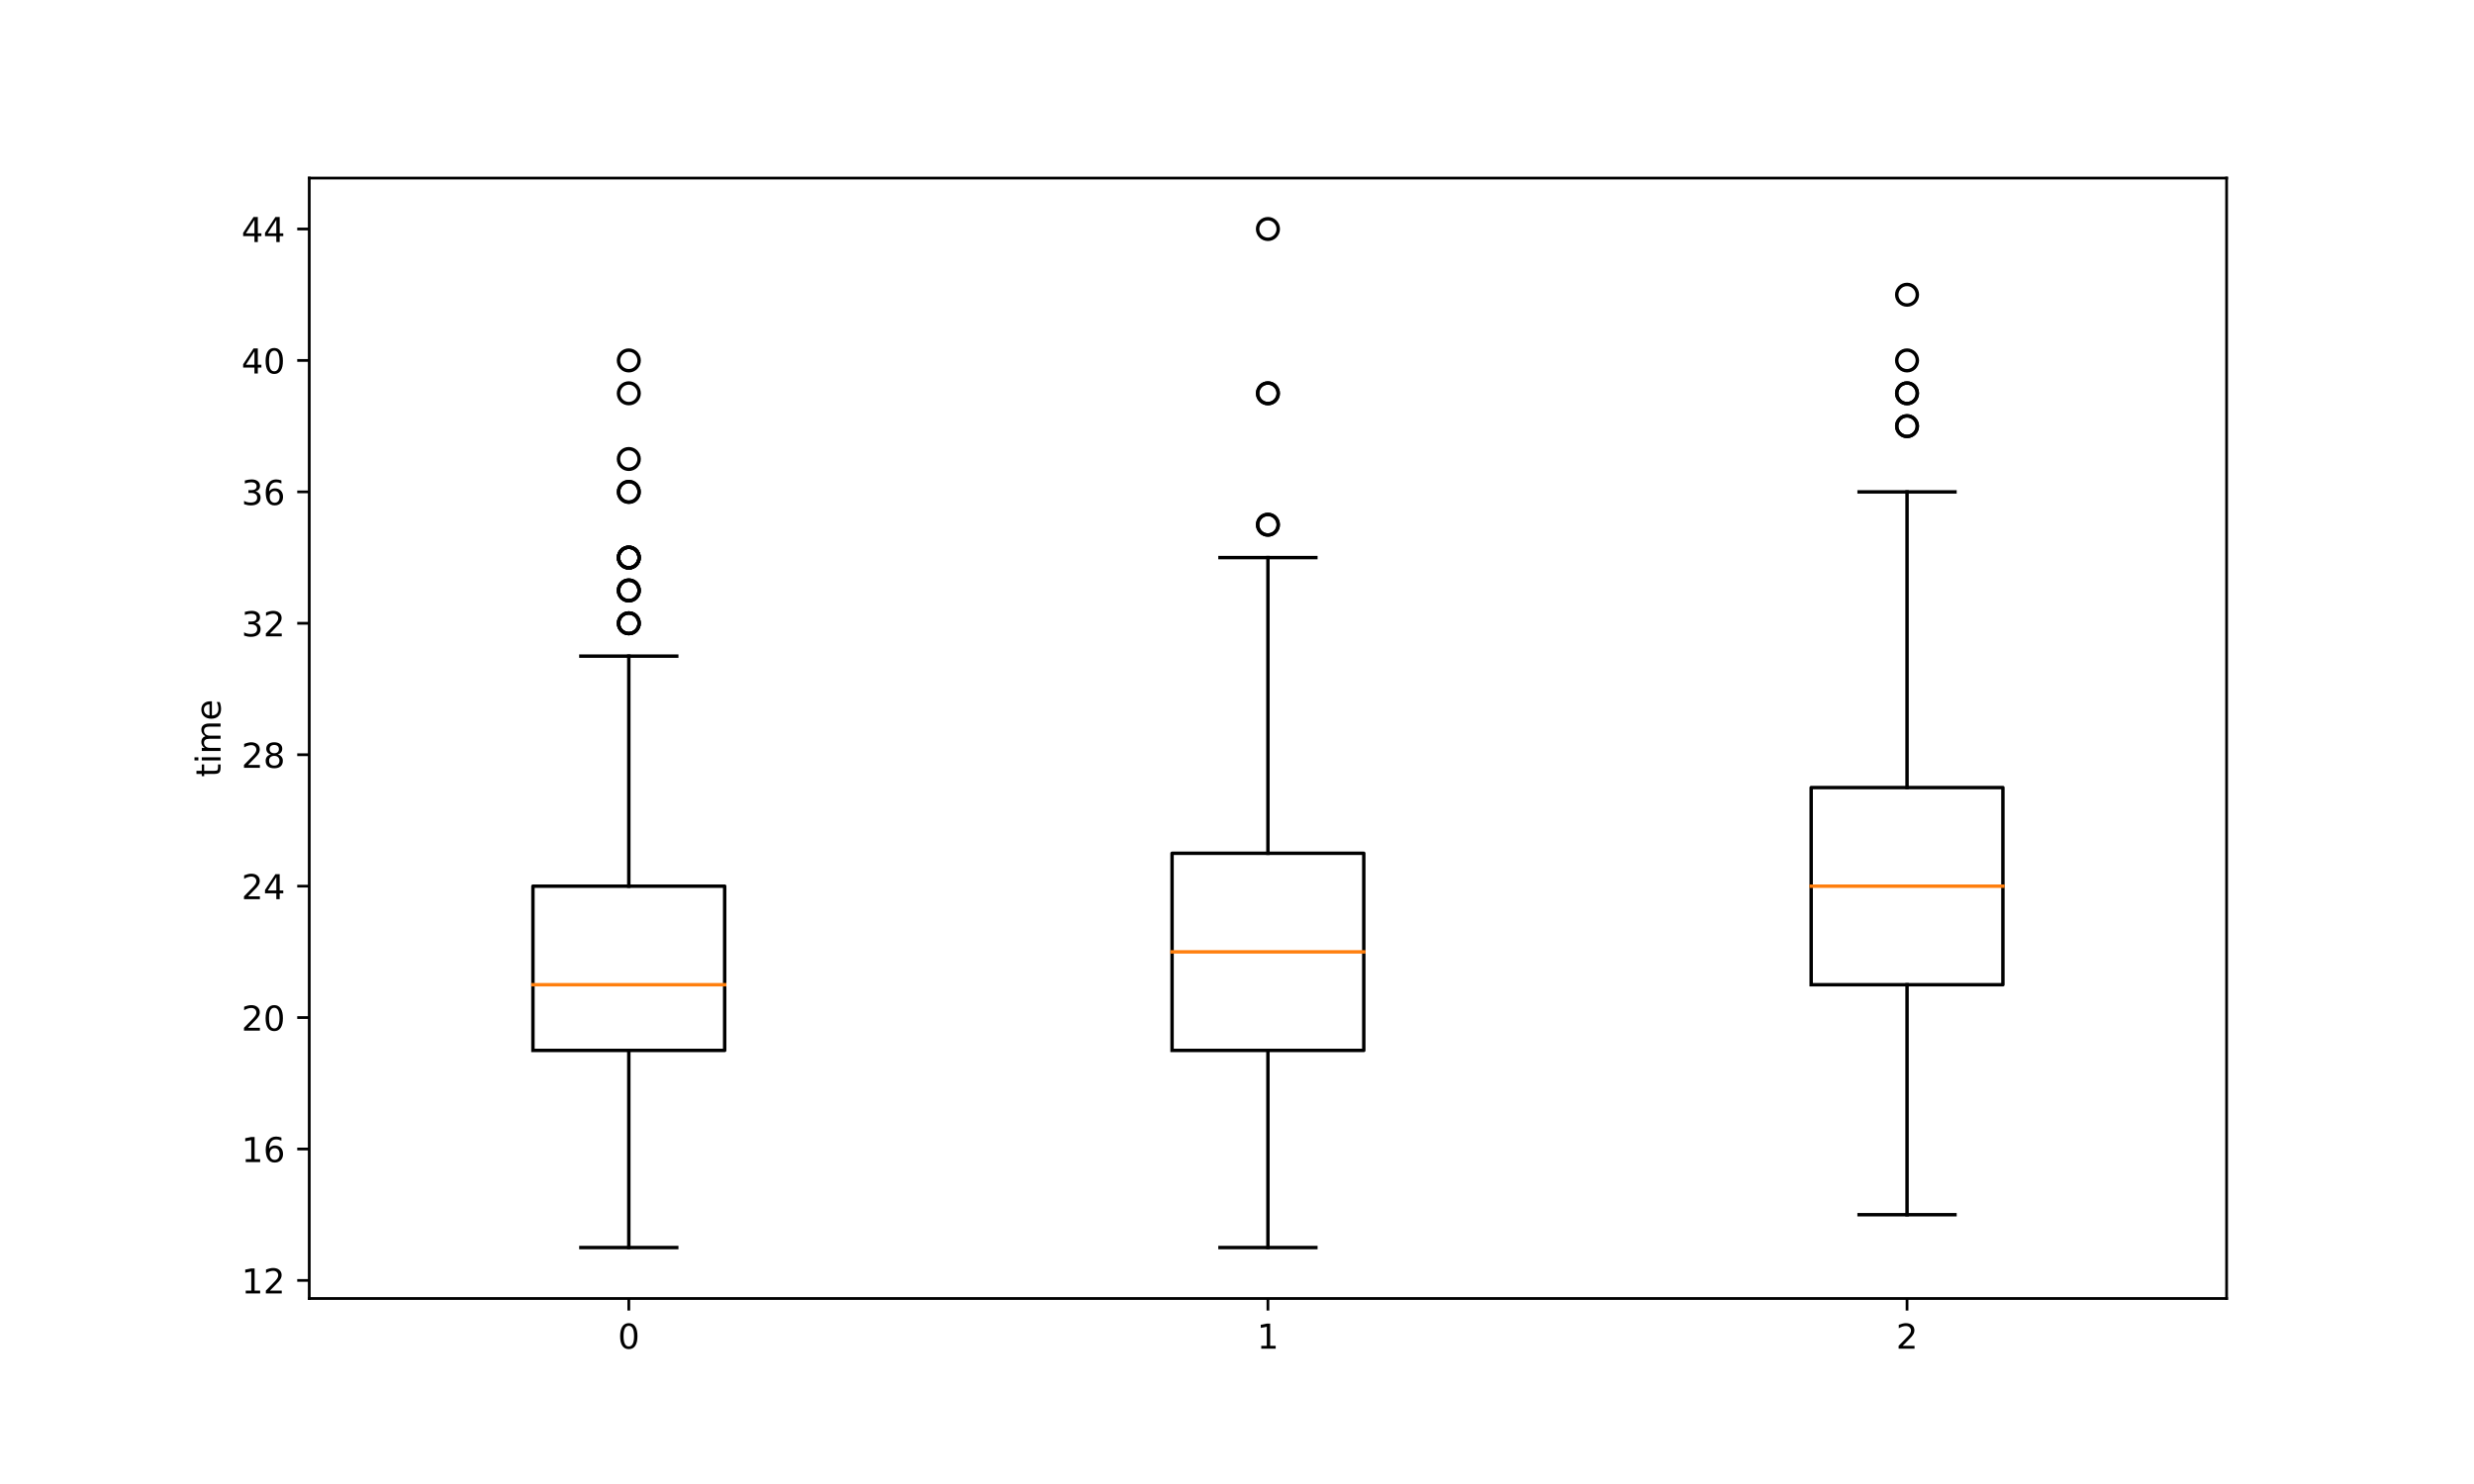
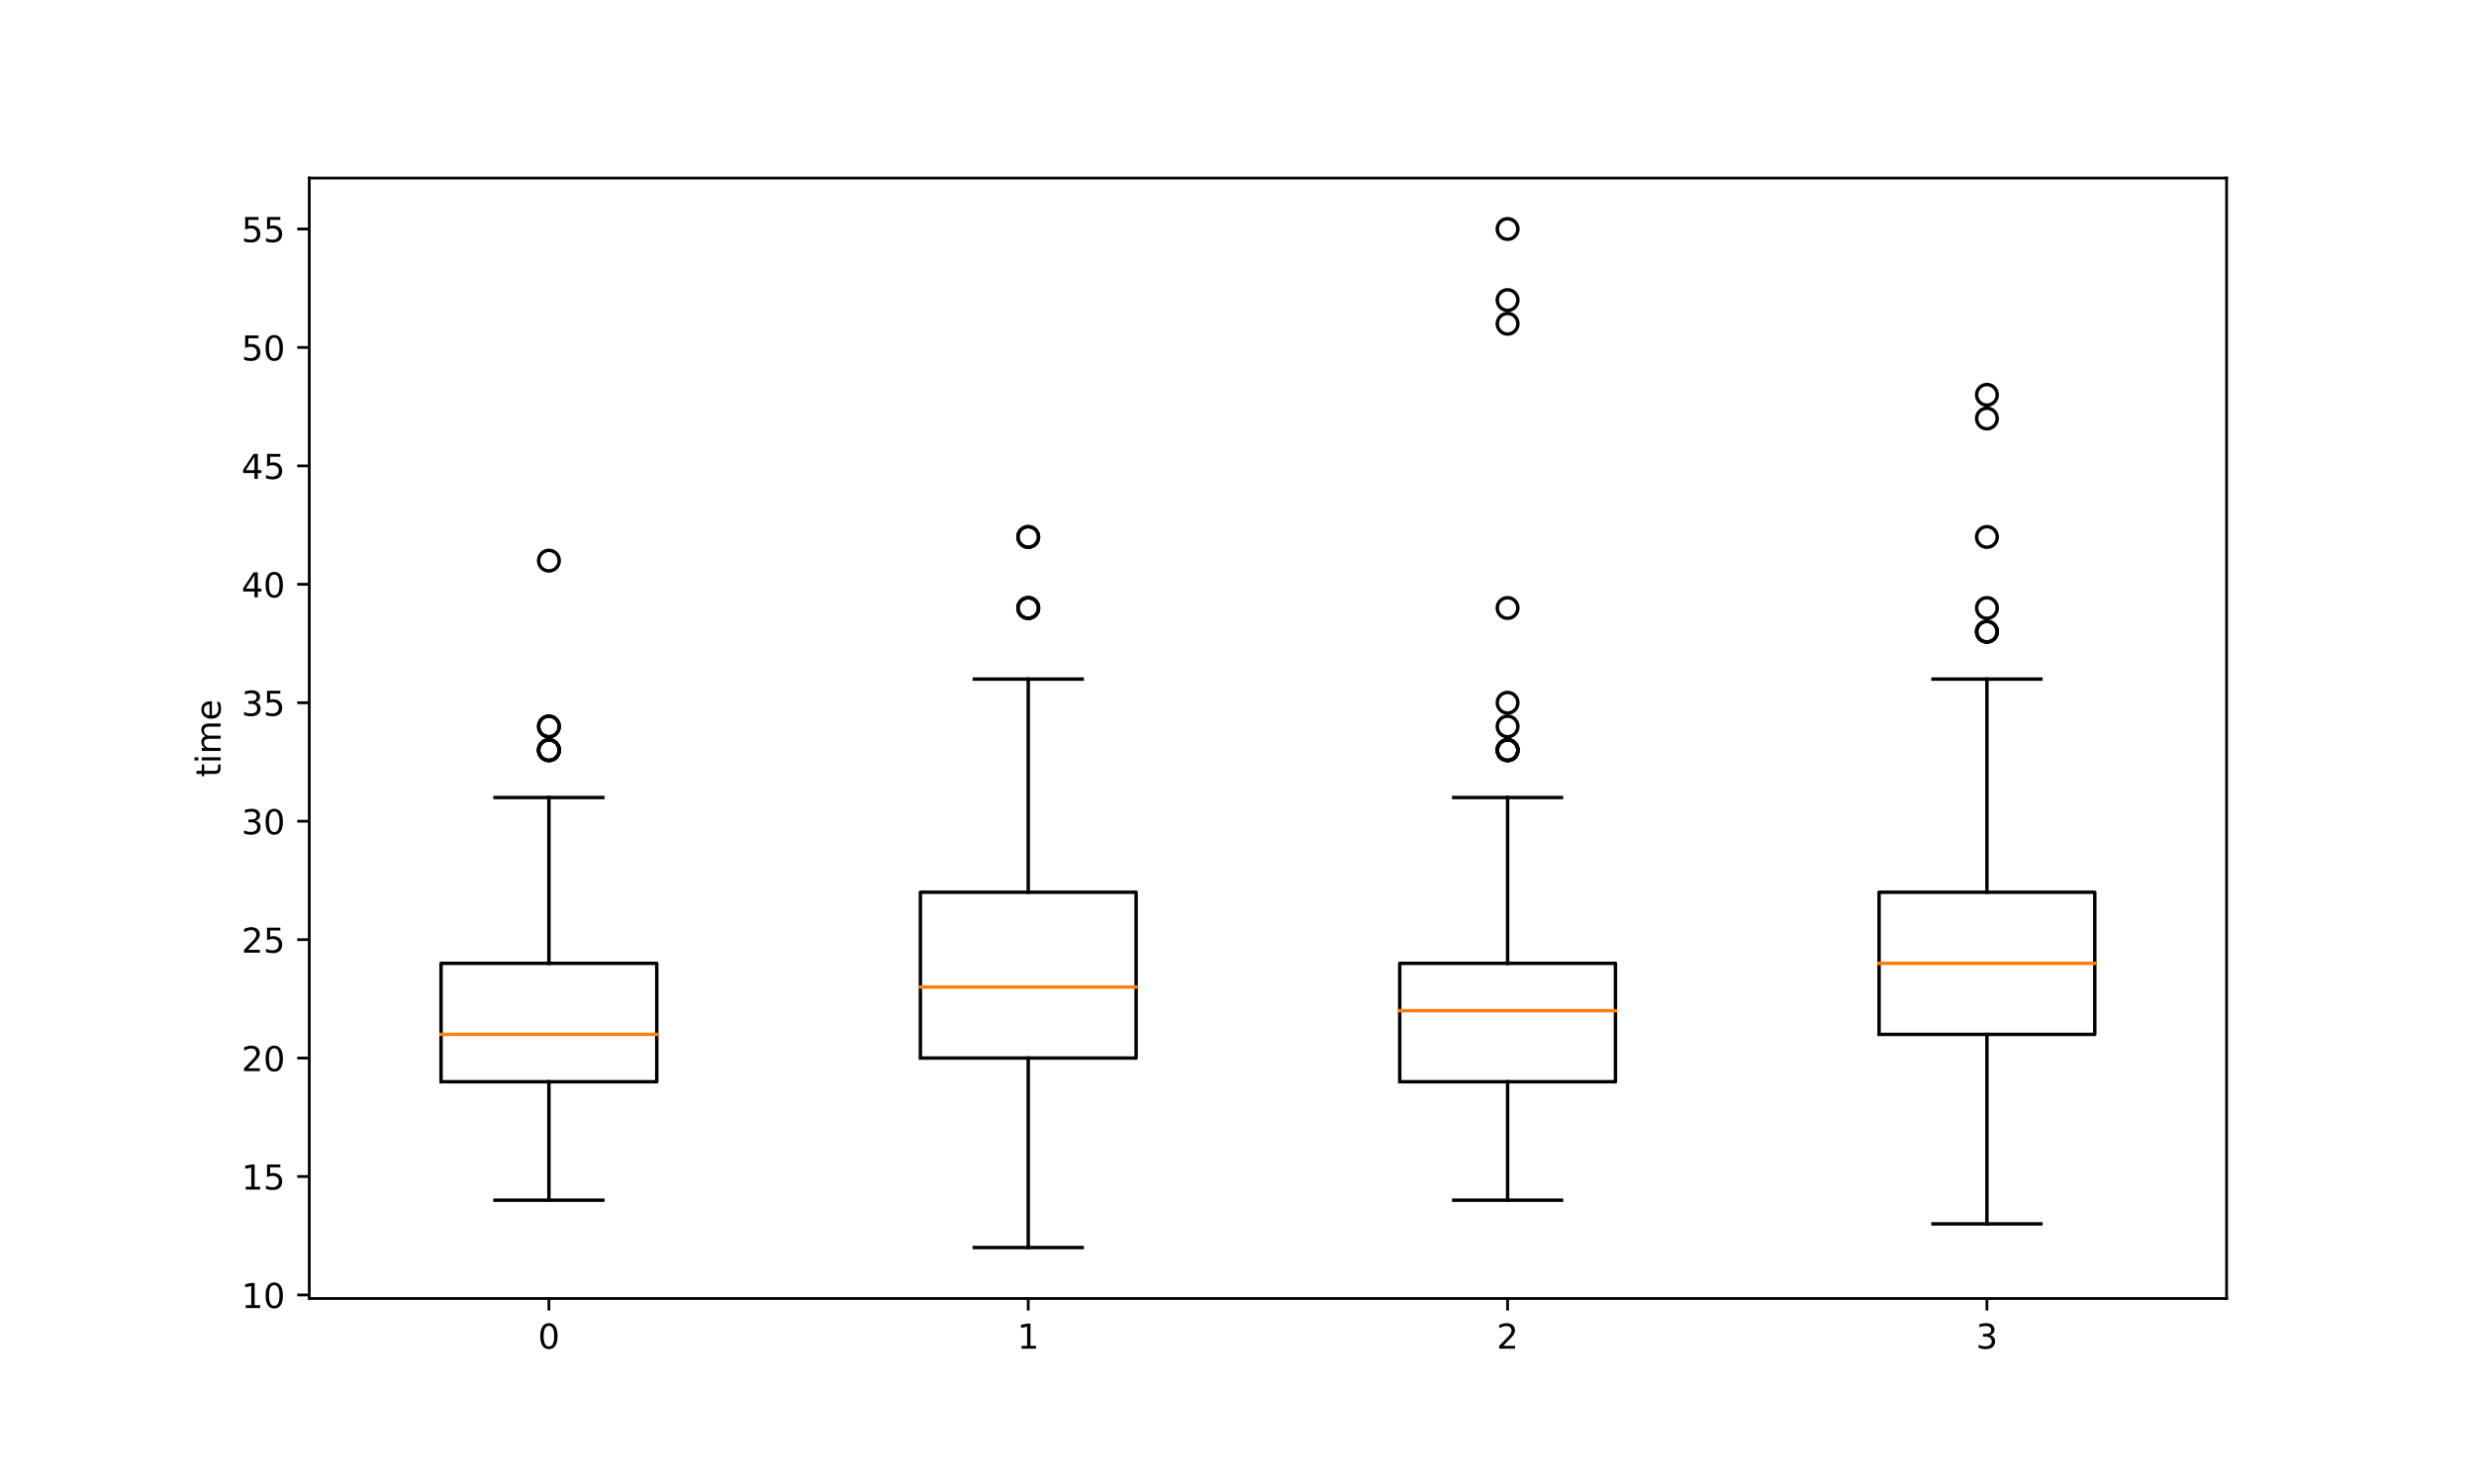
<svg xmlns="http://www.w3.org/2000/svg" xmlns:xlink="http://www.w3.org/1999/xlink" height="432pt" version="1.1" viewBox="0 0 720 432" width="720pt">
  <defs>
    <style type="text/css">*{stroke-linecap:butt;stroke-linejoin:round;}</style>
  </defs>
  <g id="figure_1">
    <g id="patch_1">
      <path d="M 0 432  L 720 432  L 720 0  L 0 0  z " style="fill:none;" />
    </g>
    <g id="axes_1">
      <g id="patch_2">
        <path d="M 90 378  L 648 378  L 648 51.84  L 90 51.84  z " style="fill:none;" />
      </g>
      <g id="matplotlib.axis_1">
        <g id="xtick_1">
          <g id="line2d_1">
            <defs>
-               <path d="M 0 0  L 0 3.5  " id="me888cbea2c" style="stroke:#000000;stroke-width:0.8;" />
+               <path d="M 0 0  L 0 3.5  " id="m60c1bc0be5" style="stroke:#000000;stroke-width:0.8;" />
            </defs>
            <g>
-               <use style="stroke:#000000;stroke-width:0.8;" x="183" xlink:href="#me888cbea2c" y="378" />
+               <use style="stroke:#000000;stroke-width:0.8;" x="159.75" xlink:href="#m60c1bc0be5" y="378" />
            </g>
          </g>
          <g id="text_1">
-             <g transform="translate(179.8187 392.5984)scale(0.1 -0.1)">
+             <g transform="translate(156.5687 392.5984)scale(0.1 -0.1)">
              <defs>
                <path d="M 31.781 66.406  Q 24.172 66.406 20.328 58.906  Q 16.5 51.422 16.5 36.375  Q 16.5 21.391 20.328 13.891  Q 24.172 6.391 31.781 6.391  Q 39.453 6.391 43.281 13.891  Q 47.125 21.391 47.125 36.375  Q 47.125 51.422 43.281 58.906  Q 39.453 66.406 31.781 66.406  z M 31.781 74.219  Q 44.047 74.219 50.516 64.516  Q 56.984 54.828 56.984 36.375  Q 56.984 17.969 50.516 8.266  Q 44.047 -1.422 31.781 -1.422  Q 19.531 -1.422 13.062 8.266  Q 6.594 17.969 6.594 36.375  Q 6.594 54.828 13.062 64.516  Q 19.531 74.219 31.781 74.219  z " id="DejaVuSans-48" />
              </defs>
              <use xlink:href="#DejaVuSans-48" />
            </g>
          </g>
        </g>
        <g id="xtick_2">
          <g id="line2d_2">
            <g>
-               <use style="stroke:#000000;stroke-width:0.8;" x="369" xlink:href="#me888cbea2c" y="378" />
+               <use style="stroke:#000000;stroke-width:0.8;" x="299.25" xlink:href="#m60c1bc0be5" y="378" />
            </g>
          </g>
          <g id="text_2">
-             <g transform="translate(365.8188 392.5984)scale(0.1 -0.1)">
+             <g transform="translate(296.0688 392.5984)scale(0.1 -0.1)">
              <defs>
                <path d="M 12.406 8.297  L 28.516 8.297  L 28.516 63.922  L 10.984 60.406  L 10.984 69.391  L 28.422 72.906  L 38.281 72.906  L 38.281 8.297  L 54.391 8.297  L 54.391 0  L 12.406 0  z " id="DejaVuSans-49" />
              </defs>
              <use xlink:href="#DejaVuSans-49" />
            </g>
          </g>
        </g>
        <g id="xtick_3">
          <g id="line2d_3">
            <g>
-               <use style="stroke:#000000;stroke-width:0.8;" x="555" xlink:href="#me888cbea2c" y="378" />
+               <use style="stroke:#000000;stroke-width:0.8;" x="438.75" xlink:href="#m60c1bc0be5" y="378" />
            </g>
          </g>
          <g id="text_3">
-             <g transform="translate(551.8188 392.5984)scale(0.1 -0.1)">
+             <g transform="translate(435.5688 392.5984)scale(0.1 -0.1)">
              <defs>
                <path d="M 19.188 8.297  L 53.609 8.297  L 53.609 0  L 7.328 0  L 7.328 8.297  Q 12.938 14.109 22.625 23.891  Q 32.328 33.688 34.812 36.531  Q 39.547 41.844 41.422 45.531  Q 43.312 49.219 43.312 52.781  Q 43.312 58.594 39.234 62.25  Q 35.156 65.922 28.609 65.922  Q 23.969 65.922 18.812 64.312  Q 13.672 62.703 7.812 59.422  L 7.812 69.391  Q 13.766 71.781 18.938 73  Q 24.125 74.219 28.422 74.219  Q 39.75 74.219 46.484 68.547  Q 53.219 62.891 53.219 53.422  Q 53.219 48.922 51.531 44.891  Q 49.859 40.875 45.406 35.406  Q 44.188 33.984 37.641 27.219  Q 31.109 20.453 19.188 8.297  z " id="DejaVuSans-50" />
              </defs>
              <use xlink:href="#DejaVuSans-50" />
+             </g>
+           </g>
+         </g>
+         <g id="xtick_4">
+           <g id="line2d_4">
+             <g>
+               <use style="stroke:#000000;stroke-width:0.8;" x="578.25" xlink:href="#m60c1bc0be5" y="378" />
+             </g>
+           </g>
+           <g id="text_4">
+             <g transform="translate(575.0688 392.5984)scale(0.1 -0.1)">
+               <defs>
+                 <path d="M 40.578 39.312  Q 47.656 37.797 51.625 33  Q 55.609 28.219 55.609 21.188  Q 55.609 10.406 48.188 4.484  Q 40.766 -1.422 27.094 -1.422  Q 22.516 -1.422 17.656 -0.516  Q 12.797 0.391 7.625 2.203  L 7.625 11.719  Q 11.719 9.328 16.594 8.109  Q 21.484 6.891 26.812 6.891  Q 36.078 6.891 40.938 10.547  Q 45.797 14.203 45.797 21.188  Q 45.797 27.641 41.281 31.266  Q 36.766 34.906 28.719 34.906  L 20.219 34.906  L 20.219 43.016  L 29.109 43.016  Q 36.375 43.016 40.234 45.922  Q 44.094 48.828 44.094 54.297  Q 44.094 59.906 40.109 62.906  Q 36.141 65.922 28.719 65.922  Q 24.656 65.922 20.016 65.031  Q 15.375 64.156 9.812 62.312  L 9.812 71.094  Q 15.438 72.656 20.344 73.438  Q 25.25 74.219 29.594 74.219  Q 40.828 74.219 47.359 69.109  Q 53.906 64.016 53.906 55.328  Q 53.906 49.266 50.438 45.094  Q 46.969 40.922 40.578 39.312  z " id="DejaVuSans-51" />
+               </defs>
+               <use xlink:href="#DejaVuSans-51" />
            </g>
          </g>
        </g>
      </g>
      <g id="matplotlib.axis_2">
        <g id="ytick_1">
-           <g id="line2d_4">
+           <g id="line2d_5">
            <defs>
-               <path d="M 0 0  L -3.5 0  " id="m036be57862" style="stroke:#000000;stroke-width:0.8;" />
+               <path d="M 0 0  L -3.5 0  " id="me129bdda66" style="stroke:#000000;stroke-width:0.8;" />
            </defs>
            <g>
-               <use style="stroke:#000000;stroke-width:0.8;" x="90" xlink:href="#m036be57862" y="372.739" />
-             </g>
-           </g>
-           <g id="text_4">
-             <g transform="translate(70.275 376.5386)scale(0.1 -0.1)">
+               <use style="stroke:#000000;stroke-width:0.8;" x="90" xlink:href="#me129bdda66" y="376.966" />
+             </g>
+           </g>
+           <g id="text_5">
+             <g transform="translate(70.275 380.7649)scale(0.1 -0.1)">
              <use xlink:href="#DejaVuSans-49" />
-               <use x="63.623" xlink:href="#DejaVuSans-50" />
+               <use x="63.623" xlink:href="#DejaVuSans-48" />
            </g>
          </g>
        </g>
        <g id="ytick_2">
-           <g id="line2d_5">
-             <g>
-               <use style="stroke:#000000;stroke-width:0.8;" x="90" xlink:href="#m036be57862" y="334.48" />
-             </g>
-           </g>
-           <g id="text_5">
-             <g transform="translate(70.275 338.2793)scale(0.1 -0.1)">
-               <defs>
-                 <path d="M 33.016 40.375  Q 26.375 40.375 22.484 35.828  Q 18.609 31.297 18.609 23.391  Q 18.609 15.531 22.484 10.953  Q 26.375 6.391 33.016 6.391  Q 39.656 6.391 43.531 10.953  Q 47.406 15.531 47.406 23.391  Q 47.406 31.297 43.531 35.828  Q 39.656 40.375 33.016 40.375  z M 52.594 71.297  L 52.594 62.312  Q 48.875 64.062 45.094 64.984  Q 41.312 65.922 37.594 65.922  Q 27.828 65.922 22.672 59.328  Q 17.531 52.734 16.797 39.406  Q 19.672 43.656 24.016 45.922  Q 28.375 48.188 33.594 48.188  Q 44.578 48.188 50.953 41.516  Q 57.328 34.859 57.328 23.391  Q 57.328 12.156 50.688 5.359  Q 44.047 -1.422 33.016 -1.422  Q 20.359 -1.422 13.672 8.266  Q 6.984 17.969 6.984 36.375  Q 6.984 53.656 15.188 63.938  Q 23.391 74.219 37.203 74.219  Q 40.922 74.219 44.703 73.484  Q 48.484 72.75 52.594 71.297  z " id="DejaVuSans-54" />
+           <g id="line2d_6">
+             <g>
+               <use style="stroke:#000000;stroke-width:0.8;" x="90" xlink:href="#me129bdda66" y="342.488" />
+             </g>
+           </g>
+           <g id="text_6">
+             <g transform="translate(70.275 346.2871)scale(0.1 -0.1)">
+               <defs>
+                 <path d="M 10.797 72.906  L 49.516 72.906  L 49.516 64.594  L 19.828 64.594  L 19.828 46.734  Q 21.969 47.469 24.109 47.828  Q 26.266 48.188 28.422 48.188  Q 40.625 48.188 47.75 41.5  Q 54.891 34.812 54.891 23.391  Q 54.891 11.625 47.562 5.094  Q 40.234 -1.422 26.906 -1.422  Q 22.312 -1.422 17.547 -0.641  Q 12.797 0.141 7.719 1.703  L 7.719 11.625  Q 12.109 9.234 16.797 8.062  Q 21.484 6.891 26.703 6.891  Q 35.156 6.891 40.078 11.328  Q 45.016 15.766 45.016 23.391  Q 45.016 31 40.078 35.438  Q 35.156 39.891 26.703 39.891  Q 22.75 39.891 18.812 39.016  Q 14.891 38.141 10.797 36.281  z " id="DejaVuSans-53" />
              </defs>
              <use xlink:href="#DejaVuSans-49" />
-               <use x="63.623" xlink:href="#DejaVuSans-54" />
+               <use x="63.623" xlink:href="#DejaVuSans-53" />
            </g>
          </g>
        </g>
        <g id="ytick_3">
-           <g id="line2d_6">
-             <g>
-               <use style="stroke:#000000;stroke-width:0.8;" x="90" xlink:href="#m036be57862" y="296.221" />
-             </g>
-           </g>
-           <g id="text_6">
-             <g transform="translate(70.275 300.0201)scale(0.1 -0.1)">
+           <g id="line2d_7">
+             <g>
+               <use style="stroke:#000000;stroke-width:0.8;" x="90" xlink:href="#me129bdda66" y="308.01" />
+             </g>
+           </g>
+           <g id="text_7">
+             <g transform="translate(70.275 311.8093)scale(0.1 -0.1)">
              <use xlink:href="#DejaVuSans-50" />
              <use x="63.623" xlink:href="#DejaVuSans-48" />
            </g>
          </g>
        </g>
        <g id="ytick_4">
-           <g id="line2d_7">
-             <g>
-               <use style="stroke:#000000;stroke-width:0.8;" x="90" xlink:href="#m036be57862" y="257.962" />
-             </g>
-           </g>
-           <g id="text_7">
-             <g transform="translate(70.275 261.7609)scale(0.1 -0.1)">
+           <g id="line2d_8">
+             <g>
+               <use style="stroke:#000000;stroke-width:0.8;" x="90" xlink:href="#me129bdda66" y="273.532" />
+             </g>
+           </g>
+           <g id="text_8">
+             <g transform="translate(70.275 277.3315)scale(0.1 -0.1)">
+               <use xlink:href="#DejaVuSans-50" />
+               <use x="63.623" xlink:href="#DejaVuSans-53" />
+             </g>
+           </g>
+         </g>
+         <g id="ytick_5">
+           <g id="line2d_9">
+             <g>
+               <use style="stroke:#000000;stroke-width:0.8;" x="90" xlink:href="#me129bdda66" y="239.054" />
+             </g>
+           </g>
+           <g id="text_9">
+             <g transform="translate(70.275 242.8537)scale(0.1 -0.1)">
+               <use xlink:href="#DejaVuSans-51" />
+               <use x="63.623" xlink:href="#DejaVuSans-48" />
+             </g>
+           </g>
+         </g>
+         <g id="ytick_6">
+           <g id="line2d_10">
+             <g>
+               <use style="stroke:#000000;stroke-width:0.8;" x="90" xlink:href="#me129bdda66" y="204.577" />
+             </g>
+           </g>
+           <g id="text_10">
+             <g transform="translate(70.275 208.3759)scale(0.1 -0.1)">
+               <use xlink:href="#DejaVuSans-51" />
+               <use x="63.623" xlink:href="#DejaVuSans-53" />
+             </g>
+           </g>
+         </g>
+         <g id="ytick_7">
+           <g id="line2d_11">
+             <g>
+               <use style="stroke:#000000;stroke-width:0.8;" x="90" xlink:href="#me129bdda66" y="170.099" />
+             </g>
+           </g>
+           <g id="text_11">
+             <g transform="translate(70.275 173.8981)scale(0.1 -0.1)">
              <defs>
                <path d="M 37.797 64.312  L 12.891 25.391  L 37.797 25.391  z M 35.203 72.906  L 47.609 72.906  L 47.609 25.391  L 58.016 25.391  L 58.016 17.188  L 47.609 17.188  L 47.609 0  L 37.797 0  L 37.797 17.188  L 4.891 17.188  L 4.891 26.703  z " id="DejaVuSans-52" />
              </defs>
-               <use xlink:href="#DejaVuSans-50" />
-               <use x="63.623" xlink:href="#DejaVuSans-52" />
-             </g>
-           </g>
-         </g>
-         <g id="ytick_5">
-           <g id="line2d_8">
-             <g>
-               <use style="stroke:#000000;stroke-width:0.8;" x="90" xlink:href="#m036be57862" y="219.702" />
-             </g>
-           </g>
-           <g id="text_8">
-             <g transform="translate(70.275 223.5016)scale(0.1 -0.1)">
-               <defs>
-                 <path d="M 31.781 34.625  Q 24.75 34.625 20.719 30.859  Q 16.703 27.094 16.703 20.516  Q 16.703 13.922 20.719 10.156  Q 24.75 6.391 31.781 6.391  Q 38.812 6.391 42.859 10.172  Q 46.922 13.969 46.922 20.516  Q 46.922 27.094 42.891 30.859  Q 38.875 34.625 31.781 34.625  z M 21.922 38.812  Q 15.578 40.375 12.031 44.719  Q 8.5 49.078 8.5 55.328  Q 8.5 64.062 14.719 69.141  Q 20.953 74.219 31.781 74.219  Q 42.672 74.219 48.875 69.141  Q 55.078 64.062 55.078 55.328  Q 55.078 49.078 51.531 44.719  Q 48 40.375 41.703 38.812  Q 48.828 37.156 52.797 32.312  Q 56.781 27.484 56.781 20.516  Q 56.781 9.906 50.312 4.234  Q 43.844 -1.422 31.781 -1.422  Q 19.734 -1.422 13.25 4.234  Q 6.781 9.906 6.781 20.516  Q 6.781 27.484 10.781 32.312  Q 14.797 37.156 21.922 38.812  z M 18.312 54.391  Q 18.312 48.734 21.844 45.562  Q 25.391 42.391 31.781 42.391  Q 38.141 42.391 41.719 45.562  Q 45.312 48.734 45.312 54.391  Q 45.312 60.062 41.719 63.234  Q 38.141 66.406 31.781 66.406  Q 25.391 66.406 21.844 63.234  Q 18.312 60.062 18.312 54.391  z " id="DejaVuSans-56" />
-               </defs>
-               <use xlink:href="#DejaVuSans-50" />
-               <use x="63.623" xlink:href="#DejaVuSans-56" />
-             </g>
-           </g>
-         </g>
-         <g id="ytick_6">
-           <g id="line2d_9">
-             <g>
-               <use style="stroke:#000000;stroke-width:0.8;" x="90" xlink:href="#m036be57862" y="181.443" />
-             </g>
-           </g>
-           <g id="text_9">
-             <g transform="translate(70.275 185.2424)scale(0.1 -0.1)">
-               <defs>
-                 <path d="M 40.578 39.312  Q 47.656 37.797 51.625 33  Q 55.609 28.219 55.609 21.188  Q 55.609 10.406 48.188 4.484  Q 40.766 -1.422 27.094 -1.422  Q 22.516 -1.422 17.656 -0.516  Q 12.797 0.391 7.625 2.203  L 7.625 11.719  Q 11.719 9.328 16.594 8.109  Q 21.484 6.891 26.812 6.891  Q 36.078 6.891 40.938 10.547  Q 45.797 14.203 45.797 21.188  Q 45.797 27.641 41.281 31.266  Q 36.766 34.906 28.719 34.906  L 20.219 34.906  L 20.219 43.016  L 29.109 43.016  Q 36.375 43.016 40.234 45.922  Q 44.094 48.828 44.094 54.297  Q 44.094 59.906 40.109 62.906  Q 36.141 65.922 28.719 65.922  Q 24.656 65.922 20.016 65.031  Q 15.375 64.156 9.812 62.312  L 9.812 71.094  Q 15.438 72.656 20.344 73.438  Q 25.25 74.219 29.594 74.219  Q 40.828 74.219 47.359 69.109  Q 53.906 64.016 53.906 55.328  Q 53.906 49.266 50.438 45.094  Q 46.969 40.922 40.578 39.312  z " id="DejaVuSans-51" />
-               </defs>
-               <use xlink:href="#DejaVuSans-51" />
-               <use x="63.623" xlink:href="#DejaVuSans-50" />
-             </g>
-           </g>
-         </g>
-         <g id="ytick_7">
-           <g id="line2d_10">
-             <g>
-               <use style="stroke:#000000;stroke-width:0.8;" x="90" xlink:href="#m036be57862" y="143.184" />
-             </g>
-           </g>
-           <g id="text_10">
-             <g transform="translate(70.275 146.9831)scale(0.1 -0.1)">
-               <use xlink:href="#DejaVuSans-51" />
-               <use x="63.623" xlink:href="#DejaVuSans-54" />
+               <use xlink:href="#DejaVuSans-52" />
+               <use x="63.623" xlink:href="#DejaVuSans-48" />
            </g>
          </g>
        </g>
        <g id="ytick_8">
-           <g id="line2d_11">
-             <g>
-               <use style="stroke:#000000;stroke-width:0.8;" x="90" xlink:href="#m036be57862" y="104.925" />
-             </g>
-           </g>
-           <g id="text_11">
-             <g transform="translate(70.275 108.7239)scale(0.1 -0.1)">
+           <g id="line2d_12">
+             <g>
+               <use style="stroke:#000000;stroke-width:0.8;" x="90" xlink:href="#me129bdda66" y="135.621" />
+             </g>
+           </g>
+           <g id="text_12">
+             <g transform="translate(70.275 139.4203)scale(0.1 -0.1)">
              <use xlink:href="#DejaVuSans-52" />
-               <use x="63.623" xlink:href="#DejaVuSans-48" />
+               <use x="63.623" xlink:href="#DejaVuSans-53" />
            </g>
          </g>
        </g>
        <g id="ytick_9">
-           <g id="line2d_12">
-             <g>
-               <use style="stroke:#000000;stroke-width:0.8;" x="90" xlink:href="#m036be57862" y="66.665" />
-             </g>
-           </g>
-           <g id="text_12">
+           <g id="line2d_13">
+             <g>
+               <use style="stroke:#000000;stroke-width:0.8;" x="90" xlink:href="#me129bdda66" y="101.143" />
+             </g>
+           </g>
+           <g id="text_13">
+             <g transform="translate(70.275 104.9425)scale(0.1 -0.1)">
+               <use xlink:href="#DejaVuSans-53" />
+               <use x="63.623" xlink:href="#DejaVuSans-48" />
+             </g>
+           </g>
+         </g>
+         <g id="ytick_10">
+           <g id="line2d_14">
+             <g>
+               <use style="stroke:#000000;stroke-width:0.8;" x="90" xlink:href="#me129bdda66" y="66.665" />
+             </g>
+           </g>
+           <g id="text_14">
            <g transform="translate(70.275 70.46467)scale(0.1 -0.1)">
-               <use xlink:href="#DejaVuSans-52" />
-               <use x="63.623" xlink:href="#DejaVuSans-52" />
-             </g>
-           </g>
-         </g>
-         <g id="text_13">
+               <use xlink:href="#DejaVuSans-53" />
+               <use x="63.623" xlink:href="#DejaVuSans-53" />
+             </g>
+           </g>
+         </g>
+         <g id="text_15">
          <g transform="translate(64.19531 226.2161)rotate(-90)scale(0.1 -0.1)">
            <defs>
              <path d="M 18.312 70.219  L 18.312 54.688  L 36.812 54.688  L 36.812 47.703  L 18.312 47.703  L 18.312 18.016  Q 18.312 11.328 20.141 9.422  Q 21.969 7.516 27.594 7.516  L 36.812 7.516  L 36.812 0  L 27.594 0  Q 17.188 0 13.234 3.875  Q 9.281 7.766 9.281 18.016  L 9.281 47.703  L 2.688 47.703  L 2.688 54.688  L 9.281 54.688  L 9.281 70.219  z " id="DejaVuSans-116" />
              <path d="M 9.422 54.688  L 18.406 54.688  L 18.406 0  L 9.422 0  z M 9.422 75.984  L 18.406 75.984  L 18.406 64.594  L 9.422 64.594  z " id="DejaVuSans-105" />
              <path d="M 52 44.188  Q 55.375 50.25 60.062 53.125  Q 64.75 56 71.094 56  Q 79.641 56 84.281 50.016  Q 88.922 44.047 88.922 33.016  L 88.922 0  L 79.891 0  L 79.891 32.719  Q 79.891 40.578 77.094 44.375  Q 74.312 48.188 68.609 48.188  Q 61.625 48.188 57.562 43.547  Q 53.516 38.922 53.516 30.906  L 53.516 0  L 44.484 0  L 44.484 32.719  Q 44.484 40.625 41.703 44.406  Q 38.922 48.188 33.109 48.188  Q 26.219 48.188 22.156 43.531  Q 18.109 38.875 18.109 30.906  L 18.109 0  L 9.078 0  L 9.078 54.688  L 18.109 54.688  L 18.109 46.188  Q 21.188 51.219 25.484 53.609  Q 29.781 56 35.688 56  Q 41.656 56 45.828 52.969  Q 50 49.953 52 44.188  z " id="DejaVuSans-109" />
              <path d="M 56.203 29.594  L 56.203 25.203  L 14.891 25.203  Q 15.484 15.922 20.484 11.062  Q 25.484 6.203 34.422 6.203  Q 39.594 6.203 44.453 7.469  Q 49.312 8.734 54.109 11.281  L 54.109 2.781  Q 49.266 0.734 44.188 -0.344  Q 39.109 -1.422 33.891 -1.422  Q 20.797 -1.422 13.156 6.188  Q 5.516 13.812 5.516 26.812  Q 5.516 40.234 12.766 48.109  Q 20.016 56 32.328 56  Q 43.359 56 49.781 48.891  Q 56.203 41.797 56.203 29.594  z M 47.219 32.234  Q 47.125 39.594 43.094 43.984  Q 39.062 48.391 32.422 48.391  Q 24.906 48.391 20.391 44.141  Q 15.875 39.891 15.188 32.172  z " id="DejaVuSans-101" />
            </defs>
            <use xlink:href="#DejaVuSans-116" />
            <use x="39.209" xlink:href="#DejaVuSans-105" />
            <use x="66.992" xlink:href="#DejaVuSans-109" />
            <use x="164.404" xlink:href="#DejaVuSans-101" />
          </g>
        </g>
      </g>
-       <g id="line2d_13">
-         <path clip-path="url(#p5cc69d7680)" d="M 155.1 305.786  L 210.9 305.786  L 210.9 257.962  L 155.1 257.962  L 155.1 305.786  " style="fill:none;stroke:#000000;stroke-linecap:square;" />
-       </g>
-       <g id="line2d_14">
-         <path clip-path="url(#p5cc69d7680)" d="M 183 305.786  L 183 363.175  " style="fill:none;stroke:#000000;stroke-linecap:square;" />
-       </g>
      <g id="line2d_15">
-         <path clip-path="url(#p5cc69d7680)" d="M 183 257.962  L 183 191.008  " style="fill:none;stroke:#000000;stroke-linecap:square;" />
+         <path clip-path="url(#p36b741d16a)" d="M 128.363 314.906  L 191.137 314.906  L 191.137 280.428  L 128.363 280.428  L 128.363 314.906  " style="fill:none;stroke:#000000;stroke-linecap:square;" />
      </g>
      <g id="line2d_16">
-         <path clip-path="url(#p5cc69d7680)" d="M 169.05 363.175  L 196.95 363.175  " style="fill:none;stroke:#000000;stroke-linecap:square;" />
+         <path clip-path="url(#p36b741d16a)" d="M 159.75 314.906  L 159.75 349.383  " style="fill:none;stroke:#000000;stroke-linecap:square;" />
      </g>
      <g id="line2d_17">
-         <path clip-path="url(#p5cc69d7680)" d="M 169.05 191.008  L 196.95 191.008  " style="fill:none;stroke:#000000;stroke-linecap:square;" />
+         <path clip-path="url(#p36b741d16a)" d="M 159.75 280.428  L 159.75 232.159  " style="fill:none;stroke:#000000;stroke-linecap:square;" />
      </g>
      <g id="line2d_18">
+         <path clip-path="url(#p36b741d16a)" d="M 144.056 349.383  L 175.444 349.383  " style="fill:none;stroke:#000000;stroke-linecap:square;" />
+       </g>
+       <g id="line2d_19">
+         <path clip-path="url(#p36b741d16a)" d="M 144.056 232.159  L 175.444 232.159  " style="fill:none;stroke:#000000;stroke-linecap:square;" />
+       </g>
+       <g id="line2d_20">
        <defs>
-           <path d="M 0 3  C 0.796 3 1.559 2.684 2.121 2.121  C 2.684 1.559 3 0.796 3 0  C 3 -0.796 2.684 -1.559 2.121 -2.121  C 1.559 -2.684 0.796 -3 0 -3  C -0.796 -3 -1.559 -2.684 -2.121 -2.121  C -2.684 -1.559 -3 -0.796 -3 0  C -3 0.796 -2.684 1.559 -2.121 2.121  C -1.559 2.684 -0.796 3 0 3  z " id="mdbc5594705" style="stroke:#000000;" />
+           <path d="M 0 3  C 0.796 3 1.559 2.684 2.121 2.121  C 2.684 1.559 3 0.796 3 0  C 3 -0.796 2.684 -1.559 2.121 -2.121  C 1.559 -2.684 0.796 -3 0 -3  C -0.796 -3 -1.559 -2.684 -2.121 -2.121  C -2.684 -1.559 -3 -0.796 -3 0  C -3 0.796 -2.684 1.559 -2.121 2.121  C -1.559 2.684 -0.796 3 0 3  z " id="ma0da019555" style="stroke:#000000;" />
        </defs>
-         <g clip-path="url(#p5cc69d7680)">
-           <use style="fill-opacity:0;stroke:#000000;" x="183" xlink:href="#mdbc5594705" y="133.619" />
-           <use style="fill-opacity:0;stroke:#000000;" x="183" xlink:href="#mdbc5594705" y="143.184" />
-           <use style="fill-opacity:0;stroke:#000000;" x="183" xlink:href="#mdbc5594705" y="104.925" />
-           <use style="fill-opacity:0;stroke:#000000;" x="183" xlink:href="#mdbc5594705" y="171.878" />
-           <use style="fill-opacity:0;stroke:#000000;" x="183" xlink:href="#mdbc5594705" y="181.443" />
-           <use style="fill-opacity:0;stroke:#000000;" x="183" xlink:href="#mdbc5594705" y="171.878" />
-           <use style="fill-opacity:0;stroke:#000000;" x="183" xlink:href="#mdbc5594705" y="162.314" />
-           <use style="fill-opacity:0;stroke:#000000;" x="183" xlink:href="#mdbc5594705" y="162.314" />
-           <use style="fill-opacity:0;stroke:#000000;" x="183" xlink:href="#mdbc5594705" y="143.184" />
-           <use style="fill-opacity:0;stroke:#000000;" x="183" xlink:href="#mdbc5594705" y="181.443" />
-           <use style="fill-opacity:0;stroke:#000000;" x="183" xlink:href="#mdbc5594705" y="162.314" />
-           <use style="fill-opacity:0;stroke:#000000;" x="183" xlink:href="#mdbc5594705" y="114.49" />
-           <use style="fill-opacity:0;stroke:#000000;" x="183" xlink:href="#mdbc5594705" y="171.878" />
-           <use style="fill-opacity:0;stroke:#000000;" x="183" xlink:href="#mdbc5594705" y="162.314" />
-           <use style="fill-opacity:0;stroke:#000000;" x="183" xlink:href="#mdbc5594705" y="181.443" />
-         </g>
-       </g>
-       <g id="line2d_19">
-         <path clip-path="url(#p5cc69d7680)" d="M 341.1 305.786  L 396.9 305.786  L 396.9 248.397  L 341.1 248.397  L 341.1 305.786  " style="fill:none;stroke:#000000;stroke-linecap:square;" />
-       </g>
-       <g id="line2d_20">
-         <path clip-path="url(#p5cc69d7680)" d="M 369 305.786  L 369 363.175  " style="fill:none;stroke:#000000;stroke-linecap:square;" />
+         <g clip-path="url(#p36b741d16a)">
+           <use style="fill-opacity:0;stroke:#000000;" x="159.75" xlink:href="#ma0da019555" y="211.472" />
+           <use style="fill-opacity:0;stroke:#000000;" x="159.75" xlink:href="#ma0da019555" y="163.203" />
+           <use style="fill-opacity:0;stroke:#000000;" x="159.75" xlink:href="#ma0da019555" y="211.472" />
+           <use style="fill-opacity:0;stroke:#000000;" x="159.75" xlink:href="#ma0da019555" y="218.368" />
+           <use style="fill-opacity:0;stroke:#000000;" x="159.75" xlink:href="#ma0da019555" y="218.368" />
+           <use style="fill-opacity:0;stroke:#000000;" x="159.75" xlink:href="#ma0da019555" y="218.368" />
+           <use style="fill-opacity:0;stroke:#000000;" x="159.75" xlink:href="#ma0da019555" y="218.368" />
+         </g>
      </g>
      <g id="line2d_21">
-         <path clip-path="url(#p5cc69d7680)" d="M 369 248.397  L 369 162.314  " style="fill:none;stroke:#000000;stroke-linecap:square;" />
+         <path clip-path="url(#p36b741d16a)" d="M 267.863 308.01  L 330.637 308.01  L 330.637 259.741  L 267.863 259.741  L 267.863 308.01  " style="fill:none;stroke:#000000;stroke-linecap:square;" />
      </g>
      <g id="line2d_22">
-         <path clip-path="url(#p5cc69d7680)" d="M 355.05 363.175  L 382.95 363.175  " style="fill:none;stroke:#000000;stroke-linecap:square;" />
+         <path clip-path="url(#p36b741d16a)" d="M 299.25 308.01  L 299.25 363.175  " style="fill:none;stroke:#000000;stroke-linecap:square;" />
      </g>
      <g id="line2d_23">
-         <path clip-path="url(#p5cc69d7680)" d="M 355.05 162.314  L 382.95 162.314  " style="fill:none;stroke:#000000;stroke-linecap:square;" />
+         <path clip-path="url(#p36b741d16a)" d="M 299.25 259.741  L 299.25 197.681  " style="fill:none;stroke:#000000;stroke-linecap:square;" />
      </g>
      <g id="line2d_24">
-         <g clip-path="url(#p5cc69d7680)">
-           <use style="fill-opacity:0;stroke:#000000;" x="369" xlink:href="#mdbc5594705" y="66.665" />
-           <use style="fill-opacity:0;stroke:#000000;" x="369" xlink:href="#mdbc5594705" y="152.749" />
-           <use style="fill-opacity:0;stroke:#000000;" x="369" xlink:href="#mdbc5594705" y="114.49" />
-           <use style="fill-opacity:0;stroke:#000000;" x="369" xlink:href="#mdbc5594705" y="152.749" />
-           <use style="fill-opacity:0;stroke:#000000;" x="369" xlink:href="#mdbc5594705" y="114.49" />
-         </g>
+         <path clip-path="url(#p36b741d16a)" d="M 283.556 363.175  L 314.944 363.175  " style="fill:none;stroke:#000000;stroke-linecap:square;" />
      </g>
      <g id="line2d_25">
-         <path clip-path="url(#p5cc69d7680)" d="M 527.1 286.656  L 582.9 286.656  L 582.9 229.267  L 527.1 229.267  L 527.1 286.656  " style="fill:none;stroke:#000000;stroke-linecap:square;" />
+         <path clip-path="url(#p36b741d16a)" d="M 283.556 197.681  L 314.944 197.681  " style="fill:none;stroke:#000000;stroke-linecap:square;" />
      </g>
      <g id="line2d_26">
-         <path clip-path="url(#p5cc69d7680)" d="M 555 286.656  L 555 353.61  " style="fill:none;stroke:#000000;stroke-linecap:square;" />
+         <g clip-path="url(#p36b741d16a)">
+           <use style="fill-opacity:0;stroke:#000000;" x="299.25" xlink:href="#ma0da019555" y="156.308" />
+           <use style="fill-opacity:0;stroke:#000000;" x="299.25" xlink:href="#ma0da019555" y="156.308" />
+           <use style="fill-opacity:0;stroke:#000000;" x="299.25" xlink:href="#ma0da019555" y="176.994" />
+           <use style="fill-opacity:0;stroke:#000000;" x="299.25" xlink:href="#ma0da019555" y="176.994" />
+           <use style="fill-opacity:0;stroke:#000000;" x="299.25" xlink:href="#ma0da019555" y="176.994" />
+         </g>
      </g>
      <g id="line2d_27">
-         <path clip-path="url(#p5cc69d7680)" d="M 555 229.267  L 555 143.184  " style="fill:none;stroke:#000000;stroke-linecap:square;" />
+         <path clip-path="url(#p36b741d16a)" d="M 407.363 314.906  L 470.137 314.906  L 470.137 280.428  L 407.363 280.428  L 407.363 314.906  " style="fill:none;stroke:#000000;stroke-linecap:square;" />
      </g>
      <g id="line2d_28">
-         <path clip-path="url(#p5cc69d7680)" d="M 541.05 353.61  L 568.95 353.61  " style="fill:none;stroke:#000000;stroke-linecap:square;" />
+         <path clip-path="url(#p36b741d16a)" d="M 438.75 314.906  L 438.75 349.383  " style="fill:none;stroke:#000000;stroke-linecap:square;" />
      </g>
      <g id="line2d_29">
-         <path clip-path="url(#p5cc69d7680)" d="M 541.05 143.184  L 568.95 143.184  " style="fill:none;stroke:#000000;stroke-linecap:square;" />
+         <path clip-path="url(#p36b741d16a)" d="M 438.75 280.428  L 438.75 232.159  " style="fill:none;stroke:#000000;stroke-linecap:square;" />
      </g>
      <g id="line2d_30">
-         <g clip-path="url(#p5cc69d7680)">
-           <use style="fill-opacity:0;stroke:#000000;" x="555" xlink:href="#mdbc5594705" y="114.49" />
-           <use style="fill-opacity:0;stroke:#000000;" x="555" xlink:href="#mdbc5594705" y="104.925" />
-           <use style="fill-opacity:0;stroke:#000000;" x="555" xlink:href="#mdbc5594705" y="114.49" />
-           <use style="fill-opacity:0;stroke:#000000;" x="555" xlink:href="#mdbc5594705" y="124.054" />
-           <use style="fill-opacity:0;stroke:#000000;" x="555" xlink:href="#mdbc5594705" y="124.054" />
-           <use style="fill-opacity:0;stroke:#000000;" x="555" xlink:href="#mdbc5594705" y="85.795" />
-         </g>
+         <path clip-path="url(#p36b741d16a)" d="M 423.056 349.383  L 454.444 349.383  " style="fill:none;stroke:#000000;stroke-linecap:square;" />
      </g>
      <g id="line2d_31">
-         <path clip-path="url(#p5cc69d7680)" d="M 155.1 286.656  L 210.9 286.656  " style="fill:none;stroke:#ff7f0e;stroke-linecap:square;" />
+         <path clip-path="url(#p36b741d16a)" d="M 423.056 232.159  L 454.444 232.159  " style="fill:none;stroke:#000000;stroke-linecap:square;" />
      </g>
      <g id="line2d_32">
-         <path clip-path="url(#p5cc69d7680)" d="M 341.1 277.091  L 396.9 277.091  " style="fill:none;stroke:#ff7f0e;stroke-linecap:square;" />
+         <g clip-path="url(#p36b741d16a)">
+           <use style="fill-opacity:0;stroke:#000000;" x="438.75" xlink:href="#ma0da019555" y="218.368" />
+           <use style="fill-opacity:0;stroke:#000000;" x="438.75" xlink:href="#ma0da019555" y="218.368" />
+           <use style="fill-opacity:0;stroke:#000000;" x="438.75" xlink:href="#ma0da019555" y="66.665" />
+           <use style="fill-opacity:0;stroke:#000000;" x="438.75" xlink:href="#ma0da019555" y="218.368" />
+           <use style="fill-opacity:0;stroke:#000000;" x="438.75" xlink:href="#ma0da019555" y="204.577" />
+           <use style="fill-opacity:0;stroke:#000000;" x="438.75" xlink:href="#ma0da019555" y="211.472" />
+           <use style="fill-opacity:0;stroke:#000000;" x="438.75" xlink:href="#ma0da019555" y="87.352" />
+           <use style="fill-opacity:0;stroke:#000000;" x="438.75" xlink:href="#ma0da019555" y="218.368" />
+           <use style="fill-opacity:0;stroke:#000000;" x="438.75" xlink:href="#ma0da019555" y="218.368" />
+           <use style="fill-opacity:0;stroke:#000000;" x="438.75" xlink:href="#ma0da019555" y="94.248" />
+           <use style="fill-opacity:0;stroke:#000000;" x="438.75" xlink:href="#ma0da019555" y="176.994" />
+         </g>
      </g>
      <g id="line2d_33">
-         <path clip-path="url(#p5cc69d7680)" d="M 527.1 257.962  L 582.9 257.962  " style="fill:none;stroke:#ff7f0e;stroke-linecap:square;" />
+         <path clip-path="url(#p36b741d16a)" d="M 546.862 301.115  L 609.638 301.115  L 609.638 259.741  L 546.862 259.741  L 546.862 301.115  " style="fill:none;stroke:#000000;stroke-linecap:square;" />
+       </g>
+       <g id="line2d_34">
+         <path clip-path="url(#p36b741d16a)" d="M 578.25 301.115  L 578.25 356.279  " style="fill:none;stroke:#000000;stroke-linecap:square;" />
+       </g>
+       <g id="line2d_35">
+         <path clip-path="url(#p36b741d16a)" d="M 578.25 259.741  L 578.25 197.681  " style="fill:none;stroke:#000000;stroke-linecap:square;" />
+       </g>
+       <g id="line2d_36">
+         <path clip-path="url(#p36b741d16a)" d="M 562.556 356.279  L 593.944 356.279  " style="fill:none;stroke:#000000;stroke-linecap:square;" />
+       </g>
+       <g id="line2d_37">
+         <path clip-path="url(#p36b741d16a)" d="M 562.556 197.681  L 593.944 197.681  " style="fill:none;stroke:#000000;stroke-linecap:square;" />
+       </g>
+       <g id="line2d_38">
+         <g clip-path="url(#p36b741d16a)">
+           <use style="fill-opacity:0;stroke:#000000;" x="578.25" xlink:href="#ma0da019555" y="156.308" />
+           <use style="fill-opacity:0;stroke:#000000;" x="578.25" xlink:href="#ma0da019555" y="176.994" />
+           <use style="fill-opacity:0;stroke:#000000;" x="578.25" xlink:href="#ma0da019555" y="114.934" />
+           <use style="fill-opacity:0;stroke:#000000;" x="578.25" xlink:href="#ma0da019555" y="121.83" />
+           <use style="fill-opacity:0;stroke:#000000;" x="578.25" xlink:href="#ma0da019555" y="183.89" />
+           <use style="fill-opacity:0;stroke:#000000;" x="578.25" xlink:href="#ma0da019555" y="183.89" />
+           <use style="fill-opacity:0;stroke:#000000;" x="578.25" xlink:href="#ma0da019555" y="183.89" />
+         </g>
+       </g>
+       <g id="line2d_39">
+         <path clip-path="url(#p36b741d16a)" d="M 128.363 301.115  L 191.137 301.115  " style="fill:none;stroke:#ff7f0e;stroke-linecap:square;" />
+       </g>
+       <g id="line2d_40">
+         <path clip-path="url(#p36b741d16a)" d="M 267.863 287.323  L 330.637 287.323  " style="fill:none;stroke:#ff7f0e;stroke-linecap:square;" />
+       </g>
+       <g id="line2d_41">
+         <path clip-path="url(#p36b741d16a)" d="M 407.363 294.219  L 470.137 294.219  " style="fill:none;stroke:#ff7f0e;stroke-linecap:square;" />
+       </g>
+       <g id="line2d_42">
+         <path clip-path="url(#p36b741d16a)" d="M 546.862 280.428  L 609.638 280.428  " style="fill:none;stroke:#ff7f0e;stroke-linecap:square;" />
      </g>
      <g id="patch_3">
        <path d="M 90 378  L 90 51.84  " style="fill:none;stroke:#000000;stroke-linecap:square;stroke-linejoin:miter;stroke-width:0.8;" />
      </g>
      <g id="patch_4">
        <path d="M 648 378  L 648 51.84  " style="fill:none;stroke:#000000;stroke-linecap:square;stroke-linejoin:miter;stroke-width:0.8;" />
      </g>
      <g id="patch_5">
        <path d="M 90 378  L 648 378  " style="fill:none;stroke:#000000;stroke-linecap:square;stroke-linejoin:miter;stroke-width:0.8;" />
      </g>
      <g id="patch_6">
        <path d="M 90 51.84  L 648 51.84  " style="fill:none;stroke:#000000;stroke-linecap:square;stroke-linejoin:miter;stroke-width:0.8;" />
      </g>
    </g>
  </g>
  <defs>
-     <clipPath id="p5cc69d7680">
+     <clipPath id="p36b741d16a">
      <rect height="326.16" width="558" x="90" y="51.84" />
    </clipPath>
  </defs>
</svg>
